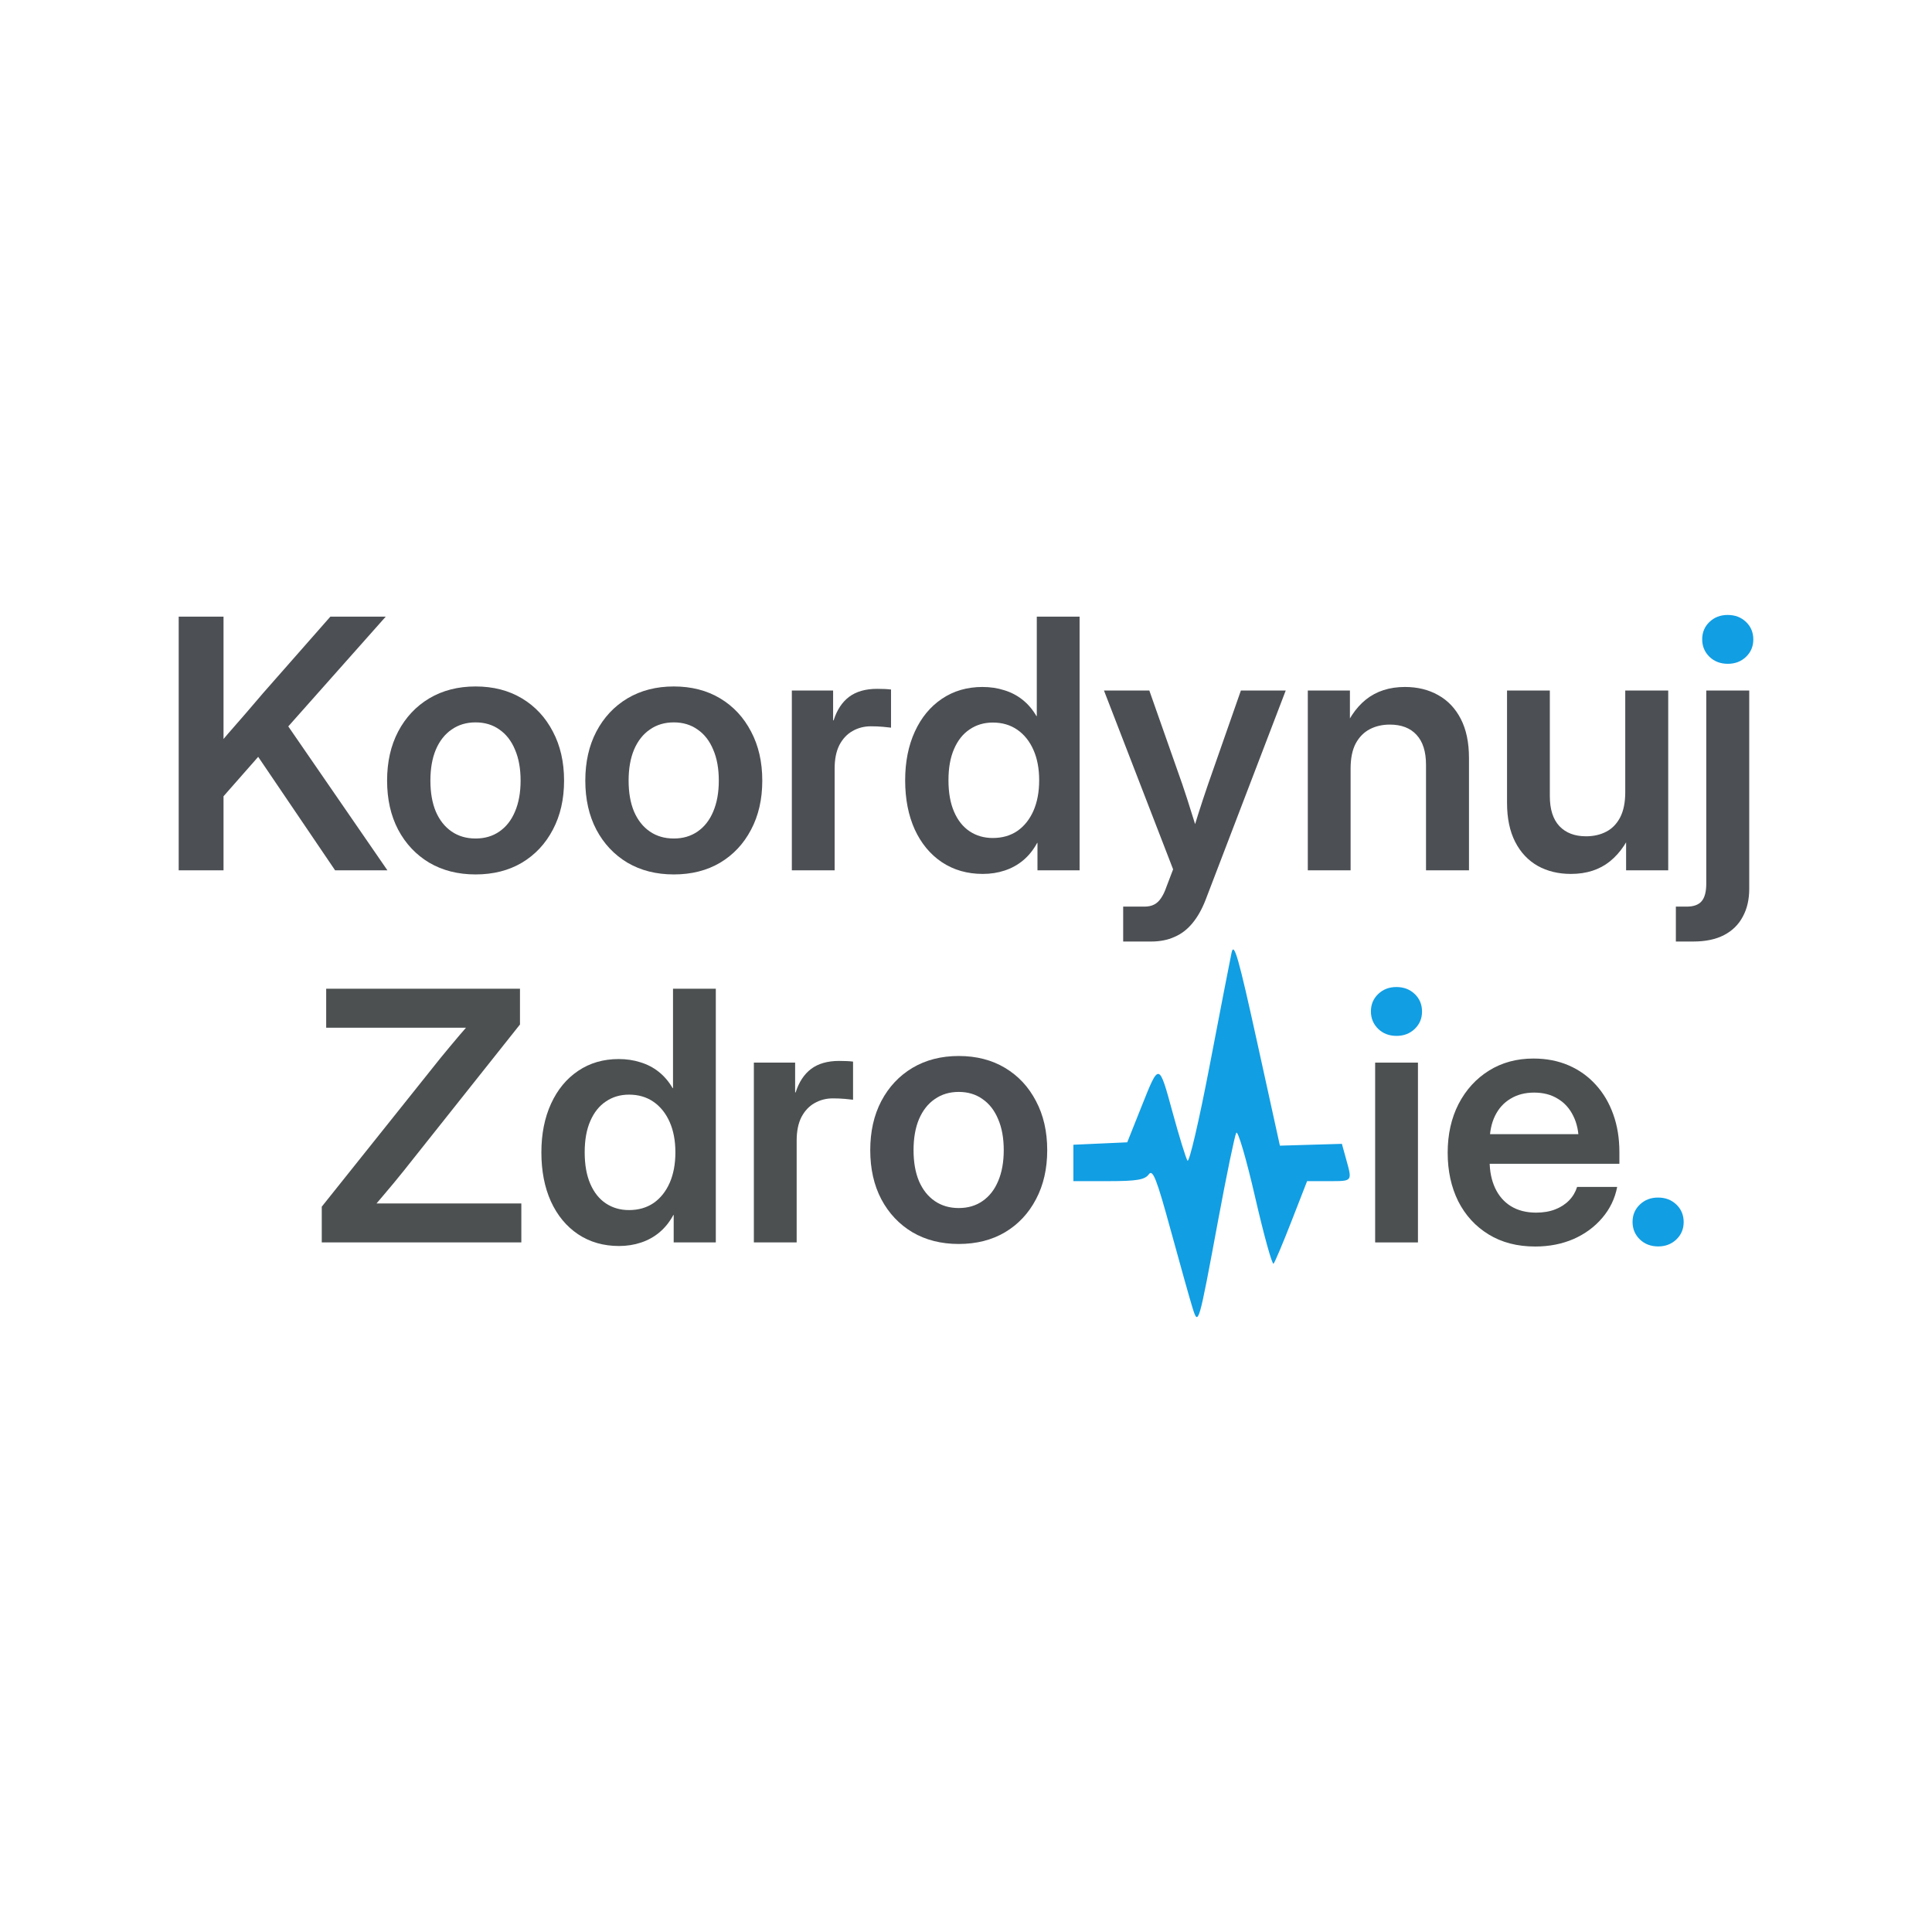
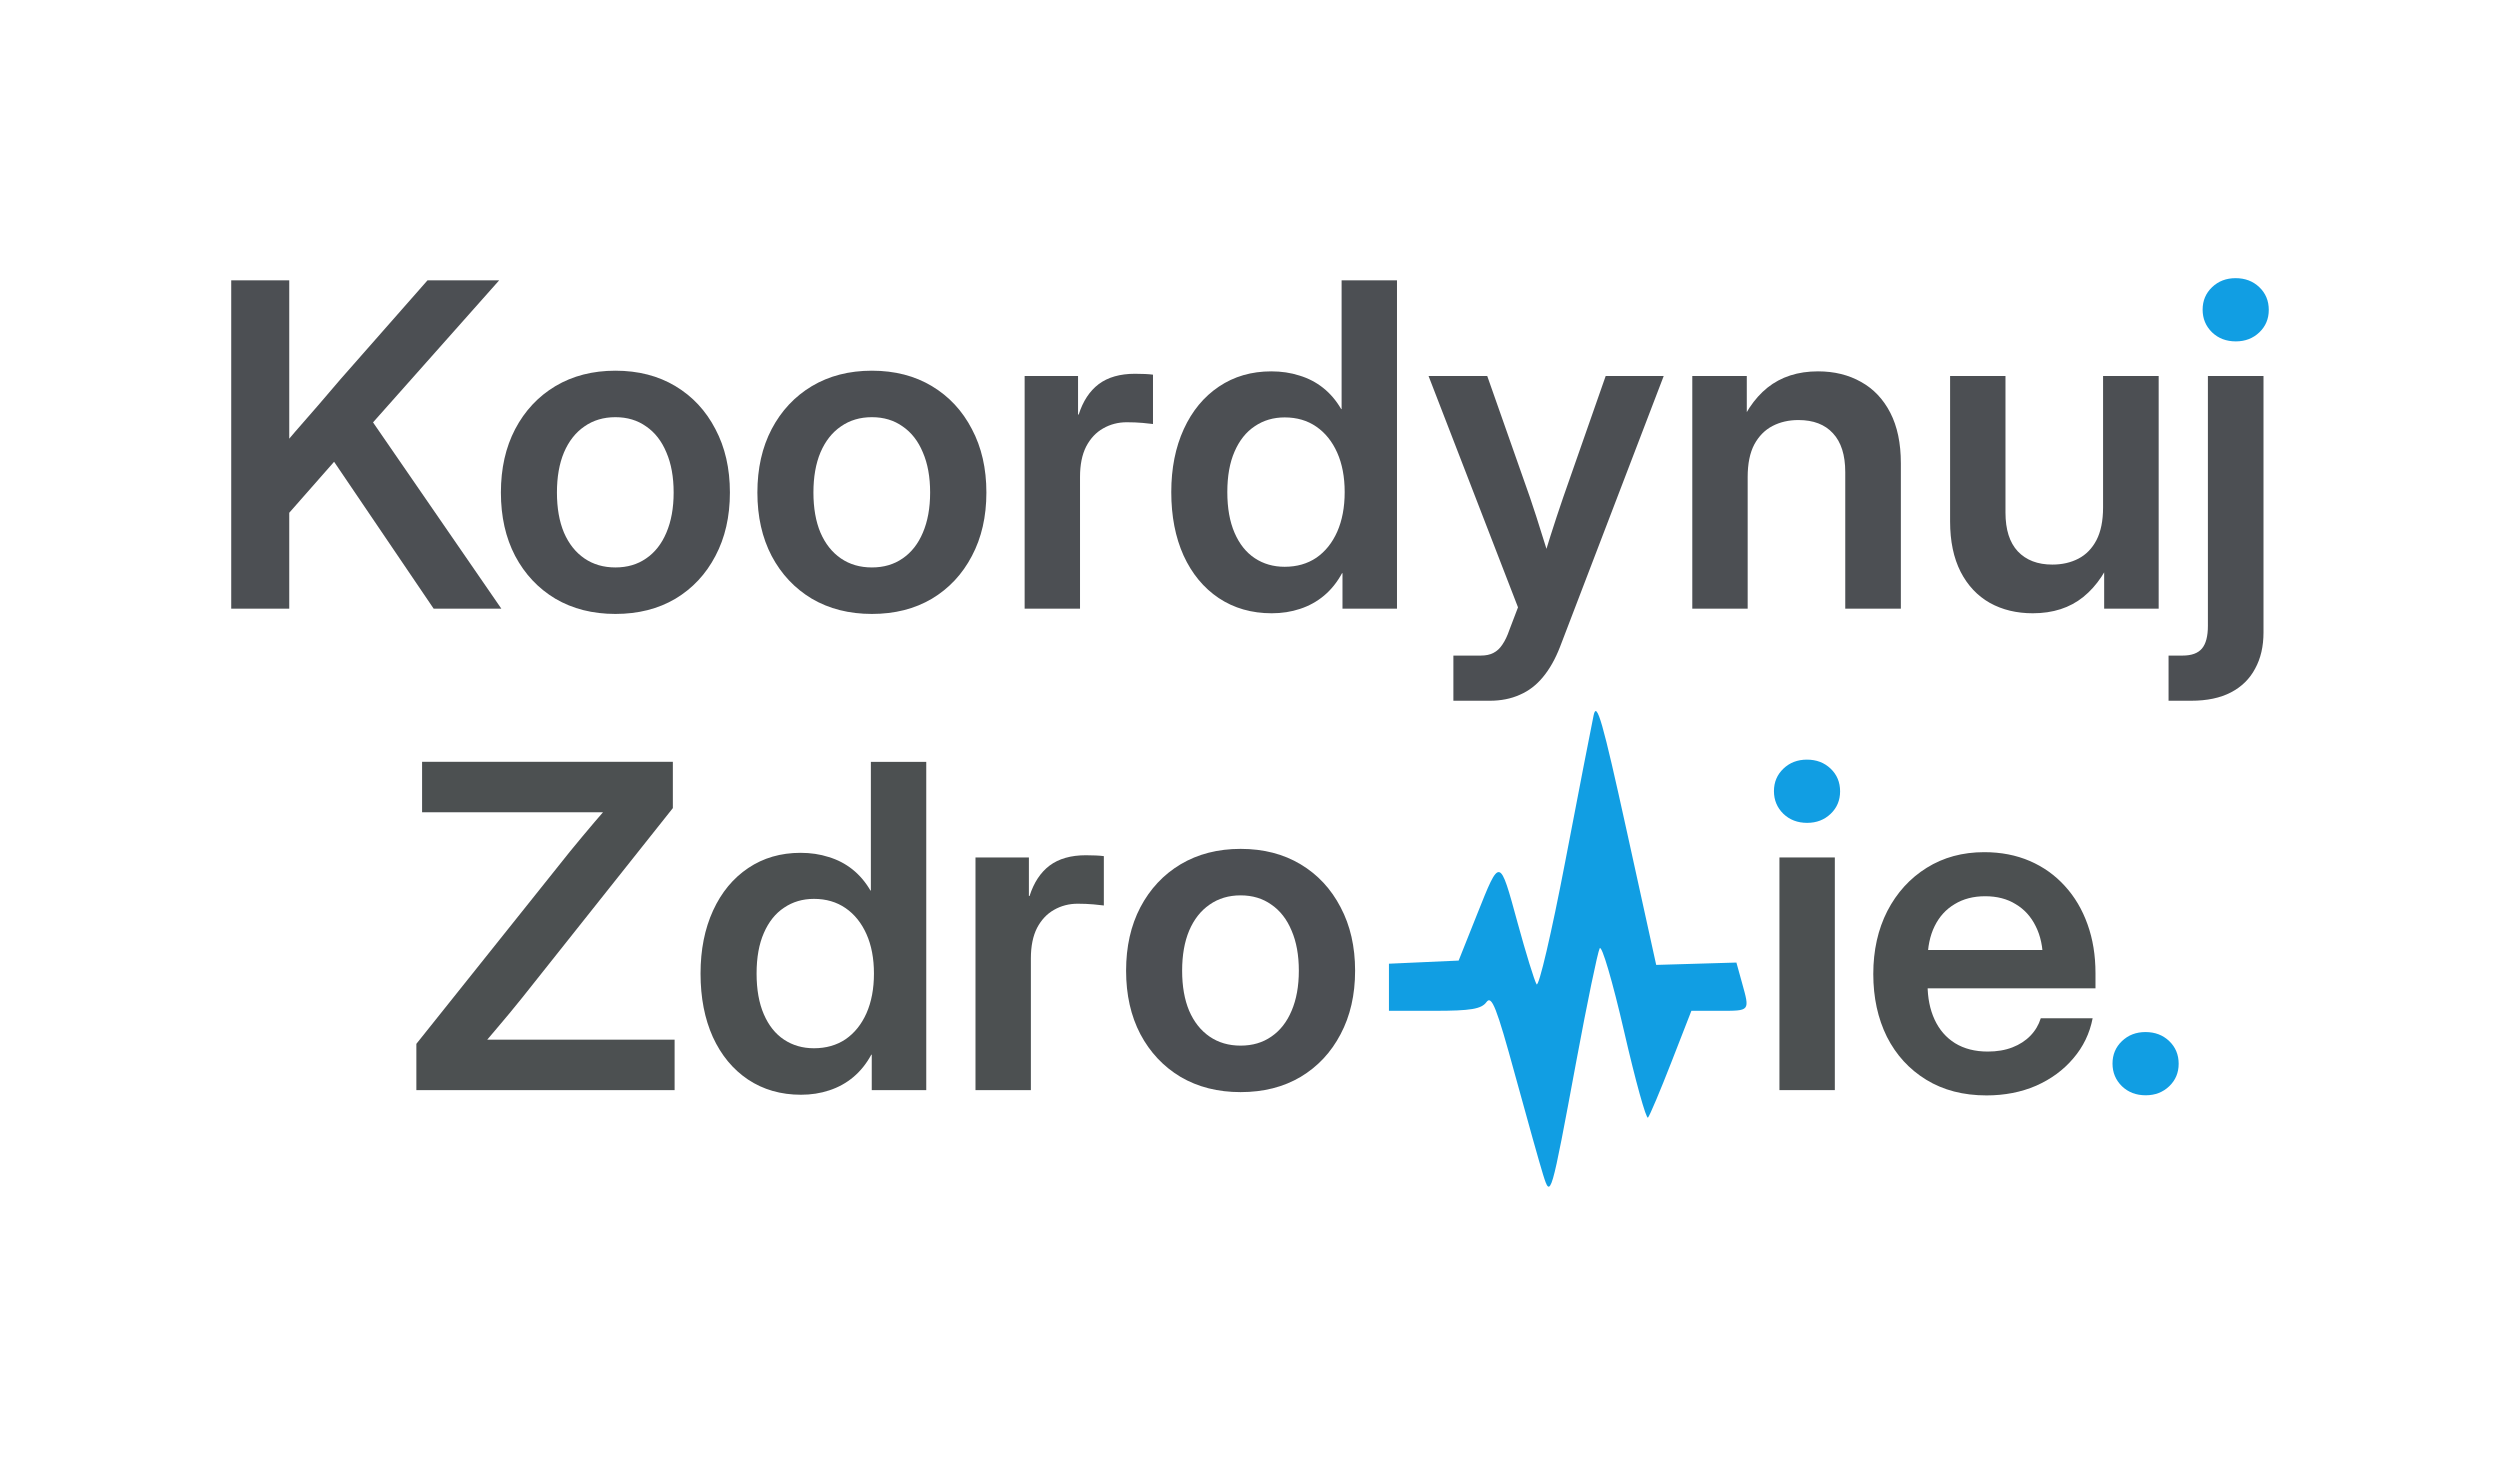
- <svg xmlns="http://www.w3.org/2000/svg" version="1.1" id="svg1" width="1024" height="1024" viewBox="0 0 1024 1024">
+ <svg xmlns="http://www.w3.org/2000/svg" version="1.1" id="svg1" width="1024" height="600" viewBox="0 0 1024 600">
  <defs id="defs1" />
  <g id="g1">
-     <g id="g2" transform="translate(8.894135,-48.80272)">
+     <g id="g2" transform="translate(8.894135,-260.8027)">
      <g id="g13" transform="matrix(2.160546,0,0,2.165902,100.0672,-624.1637)">
        <path style="fill:#119ee3" d="m 242.114,630.748 c -0.605,-1.925 -2.999,-10.428 -5.321,-18.895 -3.509,-12.797 -4.424,-15.117 -5.424,-13.75 -0.956,1.307 -2.979,1.645 -9.843,1.645 h -8.64 v -4.454 -4.454 l 6.607,-0.296 6.607,-0.296 3.498,-8.75 c 4.355,-10.895 4.248,-10.917 7.687,1.638 1.565,5.713 3.18,10.93 3.589,11.593 0.41,0.663 2.849,-9.749 5.421,-23.138 2.572,-13.388 4.999,-25.865 5.393,-27.725 0.592,-2.791 1.692,1.038 6.29,21.909 l 5.573,25.291 7.603,-0.222 7.603,-0.222 1.059,3.813 c 1.507,5.426 1.597,5.313 -4.261,5.313 h -5.331 l -3.808,9.75 c -2.094,5.362 -4.083,10.063 -4.419,10.445 -0.336,0.382 -2.376,-6.961 -4.533,-16.319 -2.157,-9.358 -4.238,-16.421 -4.624,-15.695 -0.386,0.725 -2.379,10.319 -4.427,21.319 -4.822,25.893 -4.869,26.053 -6.299,21.5 z" id="path15" />
      </g>
      <path style="font-weight:600;font-size:85.333px;font-family:'Adwaita Sans';-inkscape-font-specification:'Adwaita Sans Semi-Bold';white-space:pre;fill:#119ee3;fill-opacity:1;stroke-width:2.163" d="m 906.894,400.637 q -5.851,0 -9.722,-3.7 -3.871,-3.79 -3.871,-9.295 0,-5.505 3.871,-9.205 3.871,-3.7 9.632,-3.7 5.851,0 9.722,3.7 3.871,3.7 3.871,9.295 0,5.505 -3.871,9.205 -3.871,3.7 -9.632,3.7 z" id="path25" />
      <path style="font-weight:600;font-size:85.333px;font-family:'Adwaita Sans';-inkscape-font-specification:'Adwaita Sans Semi-Bold';white-space:pre;fill:#4c4f53;stroke-width:2.163" d="m 895.461,414.805 h 22.776 v 105.046 q 0,8.573 -3.421,14.8 -3.331,6.317 -9.902,9.747 -6.572,3.429 -16.294,3.429 h -9.272 v -18.5 h 5.761 q 5.491,0 7.922,-2.888 2.431,-2.888 2.431,-9.295 z" id="path24" />
      <path style="font-weight:600;font-size:85.333px;font-family:'Adwaita Sans';-inkscape-font-specification:'Adwaita Sans Semi-Bold';white-space:pre;fill:#4c4f53;stroke-width:2.163" d="m 823.713,512 q -9.902,0 -17.554,-4.242 -7.652,-4.332 -11.973,-12.725 -4.321,-8.483 -4.321,-20.666 v -59.562 h 22.686 v 55.952 q 0,10.469 5.041,15.883 5.131,5.415 14.134,5.415 6.032,0 10.713,-2.437 4.681,-2.437 7.382,-7.581 2.701,-5.234 2.701,-13.356 v -53.877 h 22.776 v 95.3 h -22.326 v -24.276 h 4.411 q -4.591,12.725 -12.963,19.493 Q 836.136,512 823.713,512 Z" id="path23" />
      <path style="font-weight:600;font-size:85.333px;font-family:'Adwaita Sans';-inkscape-font-specification:'Adwaita Sans Semi-Bold';white-space:pre;fill:#4c4f53;stroke-width:2.163" d="m 706.953,456.228 v 53.877 h -22.686 v -95.3 h 22.326 v 24.276 h -4.411 q 4.591,-12.815 12.873,-19.493 8.372,-6.678 20.705,-6.678 9.993,0 17.644,4.332 7.652,4.242 11.973,12.634 4.321,8.393 4.321,20.666 v 59.562 h -22.776 v -55.952 q 0,-10.469 -5.041,-15.883 -4.951,-5.415 -14.134,-5.415 -5.941,0 -10.623,2.437 -4.681,2.437 -7.472,7.581 -2.701,5.144 -2.701,13.356 z" id="path22" />
      <path style="font-weight:600;font-size:85.333px;font-family:'Adwaita Sans';-inkscape-font-specification:'Adwaita Sans Semi-Bold';white-space:pre;fill:#4c4f53;stroke-width:2.163" d="m 586.413,547.828 v -18.5 h 11.253 q 3.061,0 5.131,-1.083 2.161,-1.083 3.691,-3.429 1.62,-2.346 2.881,-6.046 l 3.511,-9.205 -36.639,-94.758 h 24.036 l 17.464,49.635 q 2.701,7.942 5.131,15.883 2.521,7.851 4.861,15.703 h -6.302 q 2.251,-7.851 4.771,-15.793 2.521,-7.942 5.221,-15.793 l 17.374,-49.635 h 23.766 l -42.491,111.002 q -2.881,7.4 -6.932,12.273 -4.051,4.964 -9.542,7.31 -5.401,2.437 -12.333,2.437 -3.601,0 -7.382,0 -3.781,0 -7.472,0 z" id="path21" />
      <path style="font-weight:600;font-size:85.333px;font-family:'Adwaita Sans';-inkscape-font-specification:'Adwaita Sans Semi-Bold';white-space:pre;fill:#4c4f53;stroke-width:2.163" d="m 512,512 q -12.333,0 -21.695,-6.227 -9.272,-6.227 -14.404,-17.417 -5.041,-11.19 -5.041,-25.991 0,-14.62 5.131,-25.81 5.131,-11.191 14.404,-17.417 9.272,-6.227 21.425,-6.227 6.212,0 11.523,1.715 5.401,1.624 9.722,5.054 4.321,3.429 7.382,8.664 h 0.18 v -52.704 h 22.686 v 134.466 h -22.326 v -14.53 h -0.18 q -2.971,5.505 -7.382,9.205 -4.321,3.61 -9.812,5.415 Q 518.212,512 512,512 Z m 5.311,-19.042 q 7.472,0 12.963,-3.7 5.491,-3.79 8.552,-10.649 3.061,-6.949 3.061,-16.244 0,-9.295 -3.061,-16.154 -3.061,-6.859 -8.552,-10.649 -5.491,-3.79 -12.963,-3.79 -6.932,0 -12.243,3.61 -5.311,3.52 -8.282,10.378 -2.971,6.768 -2.971,16.605 0,9.837 2.971,16.695 2.971,6.859 8.282,10.378 5.311,3.52 12.243,3.52 z" id="path20" />
      <path style="font-weight:600;font-size:85.333px;font-family:'Adwaita Sans';-inkscape-font-specification:'Adwaita Sans Semi-Bold';white-space:pre;fill:#4c4f53;stroke-width:2.163" d="m 410.797,510.105 v -95.3 h 21.875 v 15.793 h 0.27 q 2.611,-8.212 8.192,-12.454 5.671,-4.242 14.854,-4.242 2.341,0 4.141,0.09 1.89,0.09 3.241,0.271 v 20.215 q -1.17,-0.18 -4.231,-0.451 -3.061,-0.271 -6.482,-0.271 -5.311,0 -9.722,2.527 -4.321,2.437 -6.932,7.4 -2.521,4.964 -2.521,12.454 v 53.967 z" id="path19" />
      <path style="font-weight:600;font-size:85.333px;font-family:'Adwaita Sans';-inkscape-font-specification:'Adwaita Sans Semi-Bold';white-space:pre;fill:#4c4f53;stroke-width:2.163" d="m 348.231,512.271 q -13.954,0 -24.576,-6.227 -10.533,-6.317 -16.474,-17.508 -5.851,-11.191 -5.851,-25.991 0,-14.8 5.851,-25.991 5.941,-11.281 16.474,-17.598 10.623,-6.317 24.576,-6.317 14.044,0 24.576,6.317 10.533,6.317 16.384,17.598 5.942,11.19 5.942,25.991 0,14.8 -5.942,25.991 -5.851,11.19 -16.384,17.508 -10.533,6.227 -24.576,6.227 z m 0,-19.042 q 7.292,0 12.603,-3.7 5.401,-3.7 8.282,-10.559 2.971,-6.949 2.971,-16.425 0,-9.566 -2.971,-16.425 -2.881,-6.949 -8.282,-10.649 -5.311,-3.79 -12.603,-3.79 -7.292,0 -12.693,3.79 -5.401,3.7 -8.372,10.649 -2.881,6.859 -2.881,16.425 0,9.566 2.881,16.425 2.971,6.859 8.372,10.559 5.401,3.7 12.693,3.7 z" id="path18" />
      <path style="font-weight:600;font-size:85.333px;font-family:'Adwaita Sans';-inkscape-font-specification:'Adwaita Sans Semi-Bold';white-space:pre;fill:#4c4f53;stroke-width:2.163" d="m 243.174,512.271 q -13.954,0 -24.576,-6.227 -10.533,-6.317 -16.474,-17.508 -5.851,-11.191 -5.851,-25.991 0,-14.8 5.851,-25.991 5.941,-11.281 16.474,-17.598 10.623,-6.317 24.576,-6.317 14.044,0 24.576,6.317 10.533,6.317 16.384,17.598 5.941,11.19 5.941,25.991 0,14.8 -5.941,25.991 -5.851,11.19 -16.384,17.508 -10.533,6.227 -24.576,6.227 z m 0,-19.042 q 7.292,0 12.603,-3.7 5.401,-3.7 8.282,-10.559 2.971,-6.949 2.971,-16.425 0,-9.566 -2.971,-16.425 -2.881,-6.949 -8.282,-10.649 -5.311,-3.79 -12.603,-3.79 -7.292,0 -12.693,3.79 -5.401,3.7 -8.372,10.649 -2.881,6.859 -2.881,16.425 0,9.566 2.881,16.425 2.971,6.859 8.372,10.559 5.401,3.7 12.693,3.7 z" id="path17" />
      <path style="font-weight:600;font-size:85.333px;font-family:'Adwaita Sans';-inkscape-font-specification:'Adwaita Sans Semi-Bold';white-space:pre;fill:#4c4f53;stroke-width:2.163" d="m 102.739,478.609 v -30.052 q 4.591,-5.505 9.182,-10.83 4.681,-5.415 9.362,-10.739 4.681,-5.415 9.272,-10.829 l 35.649,-40.52 h 29.347 l -56.894,64.075 h -1.71 z M 85.815,510.105 V 375.638 h 23.766 v 40.34 32.218 11.461 50.447 z m 82.911,0 -43.121,-63.623 14.404,-18.32 56.444,81.943 z" id="text1" />
      <path style="font-weight:600;font-size:85.333px;font-family:'Adwaita Sans';-inkscape-font-specification:'Adwaita Sans Semi-Bold';letter-spacing:0px;word-spacing:0px;white-space:pre;opacity:1;fill:#4c5051;stroke-width:2.163" d="m 804.765,709.481 q -14.224,0 -24.666,-6.407 -10.443,-6.407 -16.114,-17.598 -5.581,-11.281 -5.581,-25.72 0,-14.53 5.761,-25.81 5.851,-11.281 16.114,-17.688 10.263,-6.407 23.586,-6.407 10.263,0 18.635,3.61 8.372,3.61 14.404,10.288 6.031,6.588 9.272,15.703 3.241,9.025 3.241,19.944 v 6.227 h -82.011 v -15.703 h 70.668 l -10.173,4.242 q 0,-8.122 -2.971,-13.988 -2.881,-5.866 -8.192,-9.025 -5.221,-3.249 -12.513,-3.249 -7.202,0 -12.513,3.249 -5.311,3.159 -8.192,9.025 -2.881,5.866 -2.881,13.988 v 9.837 q 0,8.212 2.881,14.439 2.881,6.227 8.372,9.656 5.581,3.429 13.413,3.429 5.671,0 10.083,-1.715 4.411,-1.715 7.382,-4.783 2.971,-3.068 4.231,-7.129 h 21.245 q -1.8,9.295 -7.922,16.425 -6.032,7.129 -15.214,11.19 -9.182,3.971 -20.345,3.971 z" id="path13" />
      <path style="font-weight:600;font-size:85.333px;font-family:'Adwaita Sans';-inkscape-font-specification:'Adwaita Sans Semi-Bold';letter-spacing:0px;word-spacing:0px;white-space:pre;fill:#119ee3;fill-opacity:1;stroke-width:2.163" d="m 731.307,597.847 q -5.851,0 -9.722,-3.7 -3.871,-3.79 -3.871,-9.295 0,-5.505 3.871,-9.205 3.871,-3.7 9.632,-3.7 5.851,0 9.722,3.7 3.871,3.7 3.871,9.295 0,5.505 -3.871,9.205 -3.871,3.7 -9.632,3.7 z" id="path12" />
      <path style="font-weight:600;font-size:85.333px;font-family:'Adwaita Sans';-inkscape-font-specification:'Adwaita Sans Semi-Bold';letter-spacing:0px;word-spacing:0px;white-space:pre;fill:#119ee3;fill-opacity:1;stroke-width:2.163" d="m 869.984,709.433 q -5.851,0 -9.722,-3.7 -3.871,-3.79 -3.871,-9.295 0,-5.505 3.871,-9.205 3.871,-3.7 9.632,-3.7 5.851,0 9.722,3.7 3.871,3.7 3.871,9.295 0,5.505 -3.871,9.205 -3.871,3.7 -9.632,3.7 z" id="path12-8" />
      <path style="font-weight:600;font-size:85.333px;font-family:'Adwaita Sans';-inkscape-font-specification:'Adwaita Sans Semi-Bold';letter-spacing:0px;word-spacing:0px;white-space:pre;fill:#4c5051;stroke-width:2.163" d="m 719.964,707.315 v -95.3 h 22.686 v 95.3 z" id="path11" />
      <path style="font-weight:600;font-size:85.333px;font-family:'Adwaita Sans';-inkscape-font-specification:'Adwaita Sans Semi-Bold';letter-spacing:0px;word-spacing:0px;white-space:pre;fill:#4c5051;stroke-width:2.163" d="m 390.666,707.315 v -95.3 h 21.876 v 15.793 h 0.27 q 2.611,-8.212 8.192,-12.454 5.671,-4.242 14.854,-4.242 2.341,0 4.141,0.09 1.89,0.09 3.241,0.271 v 20.215 q -1.17,-0.18 -4.231,-0.451 -3.061,-0.271 -6.482,-0.271 -5.311,0 -9.722,2.527 -4.321,2.437 -6.932,7.4 -2.521,4.964 -2.521,12.454 v 53.967 z" id="path8" />
      <path style="font-weight:600;font-size:85.333px;font-family:'Adwaita Sans';-inkscape-font-specification:'Adwaita Sans Semi-Bold';letter-spacing:0px;word-spacing:0px;white-space:pre;fill:#4c5051;stroke-width:2.163" d="m 319.188,709.21 q -12.333,0 -21.695,-6.227 -9.272,-6.227 -14.404,-17.417 -5.041,-11.19 -5.041,-25.991 0,-14.62 5.131,-25.81 5.131,-11.191 14.404,-17.417 9.272,-6.227 21.425,-6.227 6.212,0 11.523,1.715 5.401,1.624 9.722,5.054 4.321,3.429 7.382,8.664 h 0.18 v -52.704 h 22.686 V 707.315 H 348.175 v -14.53 h -0.18 q -2.971,5.505 -7.382,9.205 -4.321,3.61 -9.812,5.415 -5.401,1.805 -11.613,1.805 z m 5.311,-19.042 q 7.472,0 12.963,-3.7 5.491,-3.79 8.552,-10.649 3.061,-6.949 3.061,-16.244 0,-9.295 -3.061,-16.154 -3.061,-6.859 -8.552,-10.649 -5.491,-3.79 -12.963,-3.79 -6.932,0 -12.243,3.61 -5.311,3.52 -8.282,10.378 -2.971,6.768 -2.971,16.605 0,9.837 2.971,16.695 2.971,6.859 8.282,10.378 5.311,3.52 12.243,3.52 z" id="path7" />
      <path style="font-weight:600;font-size:85.333px;font-family:'Adwaita Sans';-inkscape-font-specification:'Adwaita Sans Semi-Bold';letter-spacing:0px;word-spacing:0px;white-space:pre;fill:#4c5051;stroke-width:2.163" d="m 161.648,707.315 v -18.952 l 62.926,-78.785 q 4.951,-6.046 10.083,-12.093 5.221,-6.046 10.533,-12.183 l 2.881,8.212 q -8.192,0 -16.384,0 -8.192,0 -16.384,0 h -51.313 v -20.666 h 102.716 v 18.952 l -61.666,77.611 q -5.131,6.407 -10.533,12.725 -5.311,6.317 -10.893,12.725 l -2.881,-8.212 q 8.102,0 16.204,0 8.102,0 16.204,0 h 54.284 v 20.666 z" id="text2" />
      <path style="font-weight:600;font-size:85.333px;font-family:'Adwaita Sans';-inkscape-font-specification:'Adwaita Sans Semi-Bold';white-space:pre;fill:#4c4f53;stroke-width:2.163" d="m 499.254,708.134 q -13.954,0 -24.576,-6.227 -10.533,-6.317 -16.474,-17.508 -5.851,-11.191 -5.851,-25.991 0,-14.8 5.851,-25.991 5.941,-11.281 16.474,-17.598 10.623,-6.317 24.576,-6.317 14.044,0 24.576,6.317 10.533,6.317 16.384,17.598 5.942,11.19 5.942,25.991 0,14.8 -5.942,25.991 -5.851,11.19 -16.384,17.508 -10.533,6.227 -24.576,6.227 z m 0,-19.042 q 7.292,0 12.603,-3.7 5.401,-3.7 8.282,-10.559 2.971,-6.949 2.971,-16.425 0,-9.566 -2.971,-16.425 -2.881,-6.949 -8.282,-10.649 -5.311,-3.79 -12.603,-3.79 -7.292,0 -12.693,3.79 -5.401,3.7 -8.372,10.649 -2.881,6.859 -2.881,16.425 0,9.566 2.881,16.425 2.971,6.859 8.372,10.559 5.401,3.7 12.693,3.7 z" id="path1" />
    </g>
  </g>
</svg>
